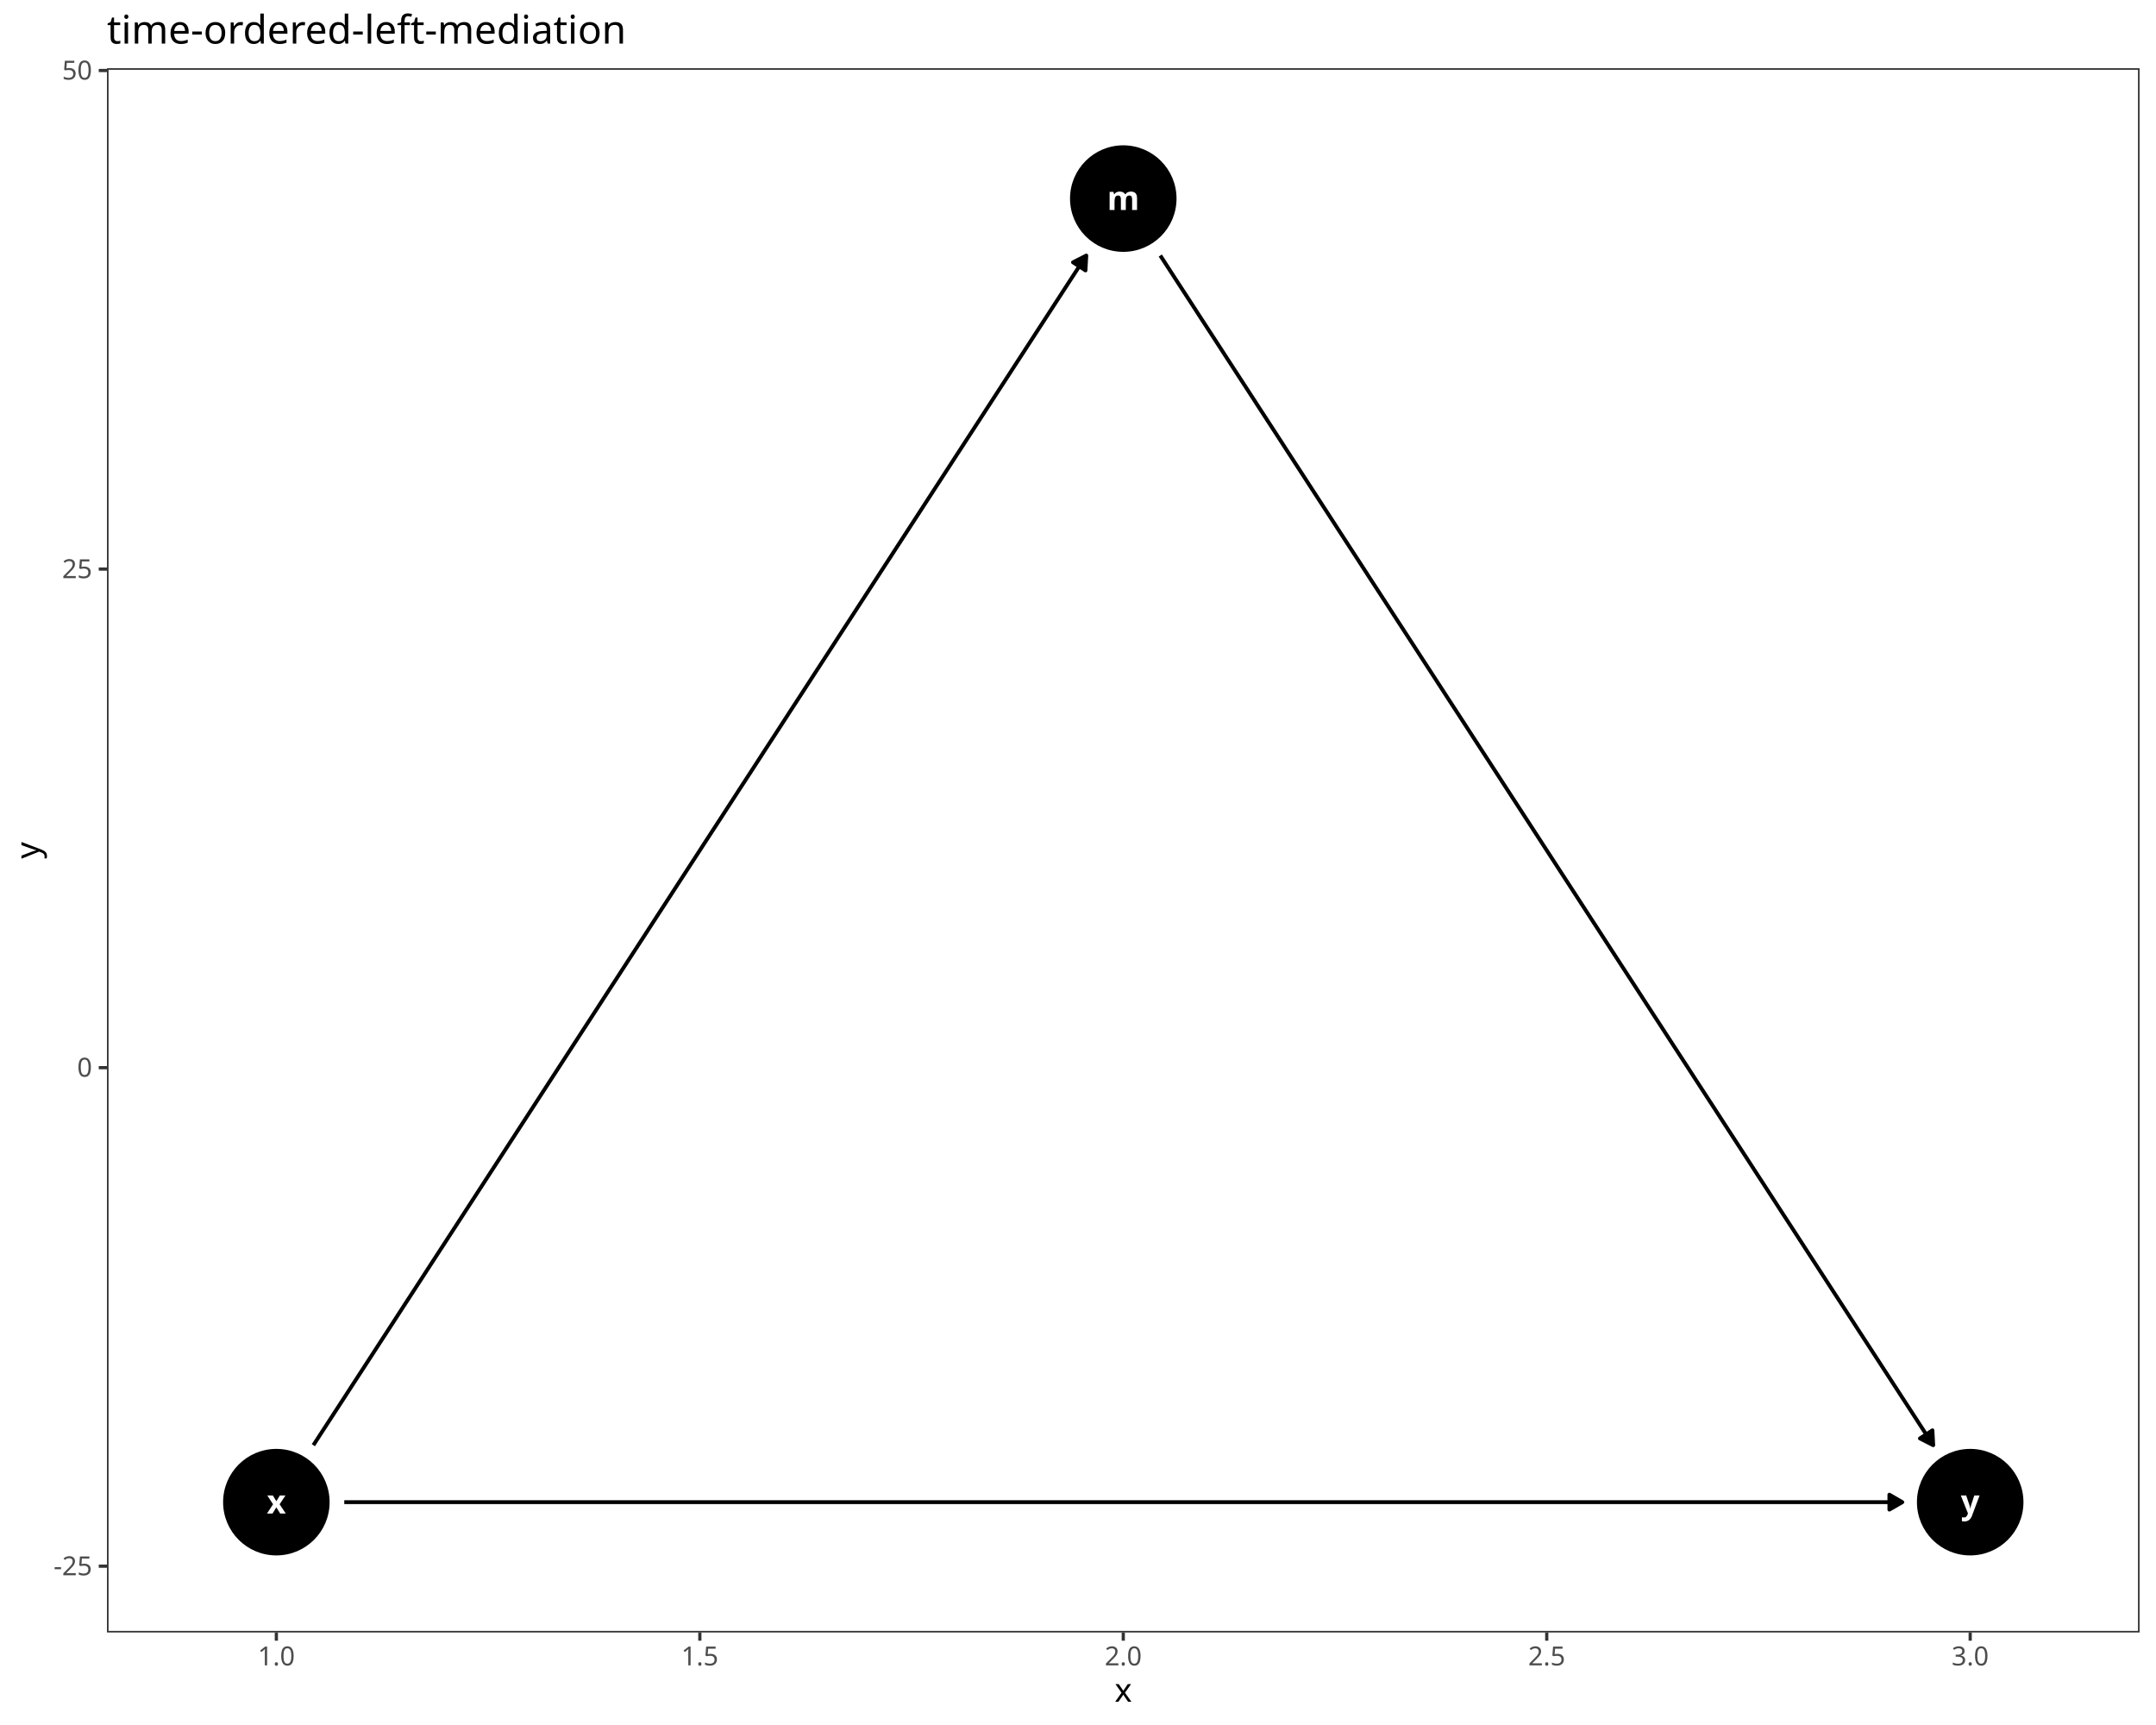
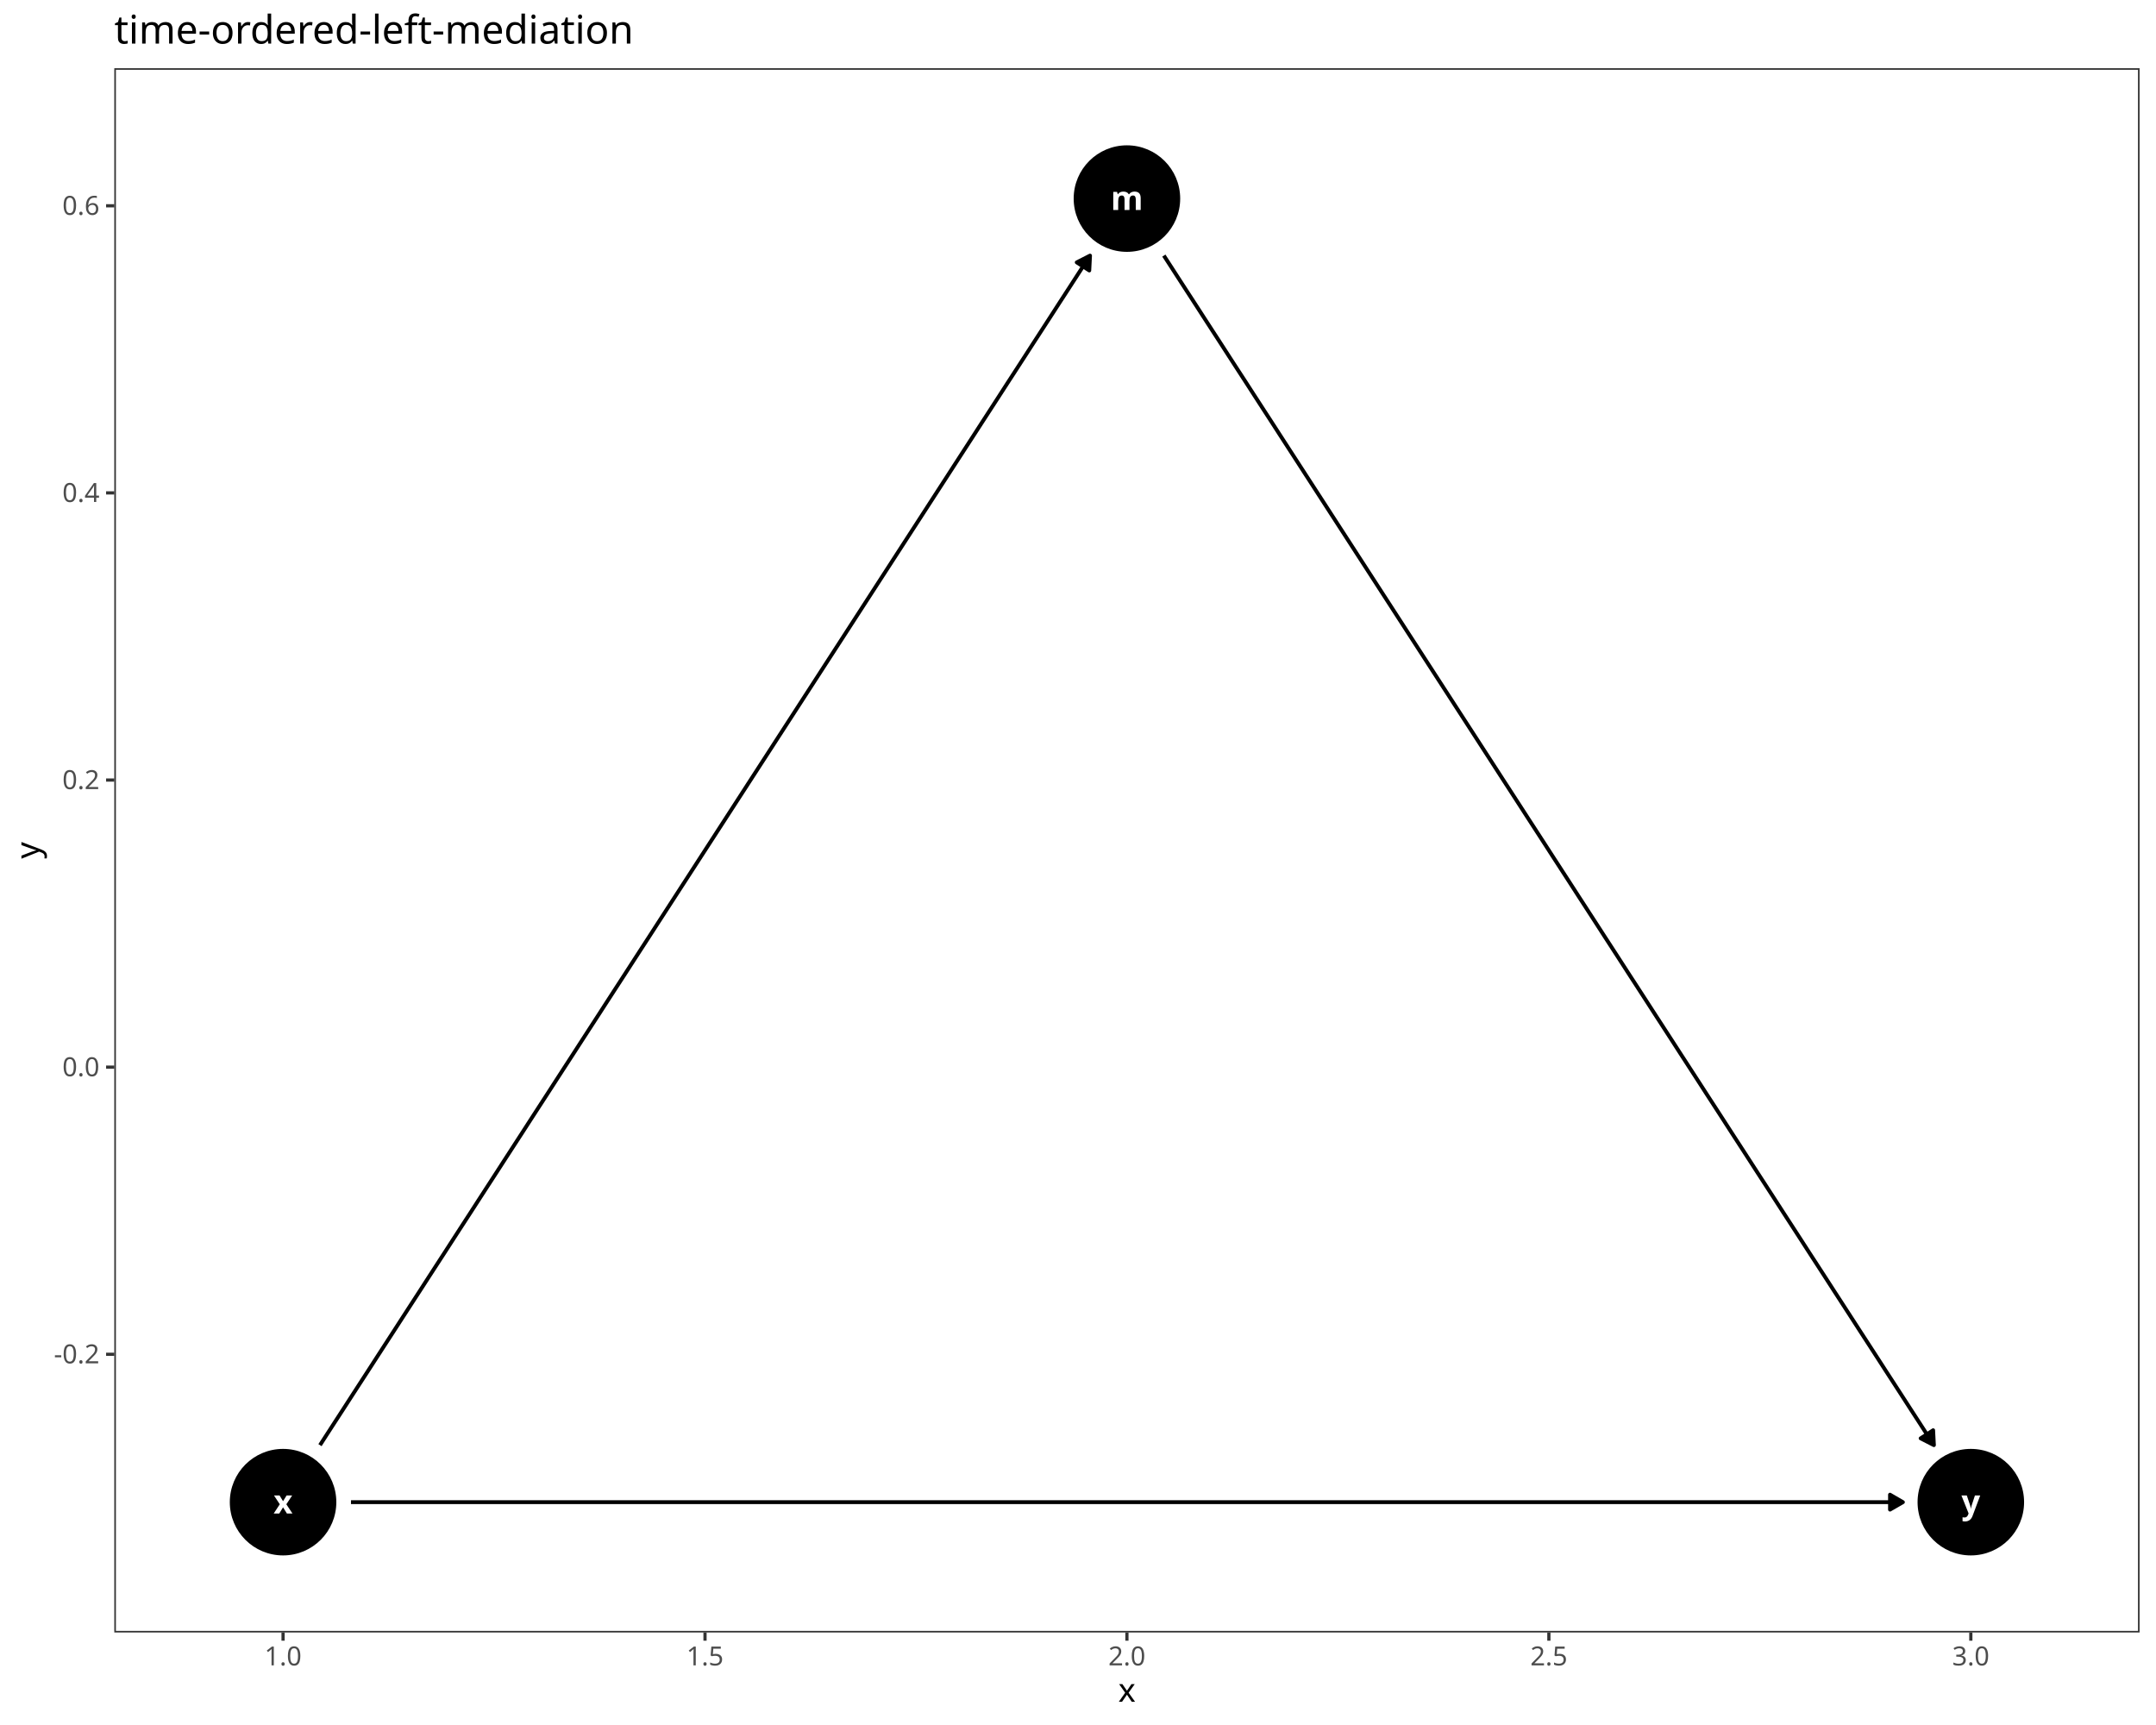
<svg xmlns="http://www.w3.org/2000/svg" class="svglite" data-engine-version="2.0" width="720.00pt" height="576.00pt" viewBox="0 0 720.00 576.00">
  <defs>
    <style type="text/css">
    .svglite line, .svglite polyline, .svglite polygon, .svglite path, .svglite rect, .svglite circle {
      fill: none;
      stroke: #000000;
      stroke-linecap: round;
      stroke-linejoin: round;
      stroke-miterlimit: 10.00;
    }
  </style>
  </defs>
  <rect width="100%" height="100%" style="stroke: none; fill: #FFFFFF;" />
  <defs>
    <clipPath id="cpMC4wMHw3MjAuMDB8MC4wMHw1NzYuMDA=">
      <rect x="0.00" y="0.00" width="720.00" height="576.00" />
    </clipPath>
  </defs>
  <g clip-path="url(#cpMC4wMHw3MjAuMDB8MC4wMHw1NzYuMDA=)">
    <rect x="0.00" y="0.00" width="720.00" height="576.00" style="stroke-width: 1.07; stroke: #FFFFFF; fill: #FFFFFF;" />
  </g>
  <defs>
-     <clipPath id="cpMzUuNzJ8NzE0LjUyfDIyLjc4fDU0NS4xMQ==">
-       <rect x="35.72" y="22.78" width="678.80" height="522.33" />
+     <clipPath id="cpMzguMTd8NzE0LjUyfDIyLjc4fDU0NS4xMQ==">
+       <rect x="38.17" y="22.78" width="676.35" height="522.33" />
    </clipPath>
  </defs>
-   <g clip-path="url(#cpMzUuNzJ8NzE0LjUyfDIyLjc4fDU0NS4xMQ==)">
-     <rect x="35.72" y="22.78" width="678.80" height="522.33" style="stroke-width: 1.07; stroke: none; fill: #FFFFFF;" />
-     <circle cx="375.12" cy="66.31" r="17.43" style="stroke-width: 0.71; fill: #000000;" />
-     <circle cx="92.29" cy="501.59" r="17.43" style="stroke-width: 0.71; fill: #000000;" />
-     <circle cx="657.95" cy="501.59" r="17.43" style="stroke-width: 0.71; fill: #000000;" />
-     <polyline points="387.48,85.33 389.41,88.29 392.26,92.69 395.12,97.09 397.98,101.48 400.83,105.88 403.69,110.28 406.55,114.67 409.40,119.07 412.26,123.47 415.12,127.86 417.98,132.26 420.83,136.66 423.69,141.05 426.55,145.45 429.40,149.85 432.26,154.25 435.12,158.64 437.97,163.04 440.83,167.44 443.69,171.83 446.54,176.23 449.40,180.63 452.26,185.02 455.12,189.42 457.97,193.82 460.83,198.21 463.69,202.61 466.54,207.01 469.40,211.40 472.26,215.80 475.11,220.20 477.97,224.59 480.83,228.99 483.68,233.39 486.54,237.78 489.40,242.18 492.25,246.58 495.11,250.97 497.97,255.37 500.83,259.77 503.68,264.16 506.54,268.56 509.40,272.96 512.25,277.35 515.11,281.75 517.97,286.15 520.82,290.54 523.68,294.94 526.54,299.34 529.39,303.73 532.25,308.13 535.11,312.53 537.96,316.92 540.82,321.32 543.68,325.72 546.54,330.11 549.39,334.51 552.25,338.91 555.11,343.30 557.96,347.70 560.82,352.10 563.68,356.49 566.53,360.89 569.39,365.29 572.25,369.68 575.10,374.08 577.96,378.48 580.82,382.87 583.68,387.27 586.53,391.67 589.39,396.06 592.25,400.46 595.10,404.86 597.96,409.25 600.82,413.65 603.67,418.05 606.53,422.44 609.39,426.84 612.24,431.24 615.10,435.63 617.96,440.03 620.81,444.43 623.67,448.82 626.53,453.22 629.39,457.62 632.24,462.01 635.10,466.41 637.96,470.81 640.81,475.20 643.67,479.60 645.60,482.57 " style="stroke-width: 1.28; stroke-linecap: butt;" />
-     <polygon points="641.16,480.31 645.60,482.57 645.34,477.60 " style="stroke-width: 1.28; stroke-linecap: butt; fill: #000000;" />
-     <polyline points="104.65,482.57 106.57,479.60 109.43,475.20 112.29,470.81 115.15,466.41 118.00,462.01 120.86,457.62 123.72,453.22 126.57,448.82 129.43,444.43 132.29,440.03 135.14,435.63 138.00,431.24 140.86,426.84 143.71,422.44 146.57,418.05 149.43,413.65 152.29,409.25 155.14,404.86 158.00,400.46 160.86,396.06 163.71,391.67 166.57,387.27 169.43,382.87 172.28,378.48 175.14,374.08 178.00,369.68 180.85,365.29 183.71,360.89 186.57,356.49 189.42,352.10 192.28,347.70 195.14,343.30 198.00,338.91 200.85,334.51 203.71,330.11 206.57,325.72 209.42,321.32 212.28,316.92 215.14,312.53 217.99,308.13 220.85,303.73 223.71,299.34 226.56,294.94 229.42,290.54 232.28,286.15 235.13,281.75 237.99,277.35 240.85,272.96 243.71,268.56 246.56,264.16 249.42,259.77 252.28,255.37 255.13,250.97 257.99,246.58 260.85,242.18 263.70,237.78 266.56,233.39 269.42,228.99 272.27,224.59 275.13,220.20 277.99,215.80 280.84,211.40 283.70,207.01 286.56,202.61 289.42,198.21 292.27,193.82 295.13,189.42 297.99,185.02 300.84,180.63 303.70,176.23 306.56,171.83 309.41,167.44 312.27,163.04 315.13,158.64 317.98,154.25 320.84,149.85 323.70,145.45 326.56,141.05 329.41,136.66 332.27,132.26 335.13,127.86 337.98,123.47 340.84,119.07 343.70,114.67 346.55,110.28 349.41,105.88 352.27,101.48 355.12,97.09 357.98,92.69 360.84,88.29 362.77,85.33 " style="stroke-width: 1.28; stroke-linecap: butt;" />
-     <polygon points="362.50,90.30 362.77,85.33 358.33,87.59 " style="stroke-width: 1.28; stroke-linecap: butt; fill: #000000;" />
-     <polyline points="114.97,501.59 115.15,501.59 120.86,501.59 126.57,501.59 132.29,501.59 138.00,501.59 143.71,501.59 149.43,501.59 155.14,501.59 160.86,501.59 166.57,501.59 172.28,501.59 178.00,501.59 183.71,501.59 189.42,501.59 195.14,501.59 200.85,501.59 206.57,501.59 212.28,501.59 217.99,501.59 223.71,501.59 229.42,501.59 235.13,501.59 240.85,501.59 246.56,501.59 252.28,501.59 257.99,501.59 263.70,501.59 269.42,501.59 275.13,501.59 280.84,501.59 286.56,501.59 292.27,501.59 297.99,501.59 303.70,501.59 309.41,501.59 315.13,501.59 320.84,501.59 326.56,501.59 332.27,501.59 337.98,501.59 343.70,501.59 349.41,501.59 355.12,501.59 360.84,501.59 366.55,501.59 372.27,501.59 377.98,501.59 383.69,501.59 389.41,501.59 395.12,501.59 400.83,501.59 406.55,501.59 412.26,501.59 417.98,501.59 423.69,501.59 429.40,501.59 435.12,501.59 440.83,501.59 446.54,501.59 452.26,501.59 457.97,501.59 463.69,501.59 469.40,501.59 475.11,501.59 480.83,501.59 486.54,501.59 492.25,501.59 497.97,501.59 503.68,501.59 509.40,501.59 515.11,501.59 520.82,501.59 526.54,501.59 532.25,501.59 537.96,501.59 543.68,501.59 549.39,501.59 555.11,501.59 560.82,501.59 566.53,501.59 572.25,501.59 577.96,501.59 583.68,501.59 589.39,501.59 595.10,501.59 600.82,501.59 606.53,501.59 612.24,501.59 617.96,501.59 623.67,501.59 629.39,501.59 635.10,501.59 635.28,501.59 " style="stroke-width: 1.28; stroke-linecap: butt;" />
-     <polygon points="630.96,504.08 635.28,501.59 630.96,499.09 " style="stroke-width: 1.28; stroke-linecap: butt; fill: #000000;" />
-     <text x="375.12" y="70.11" text-anchor="middle" style="font-size: 11.04px; font-weight: bold; fill: #FFFFFF; font-family: sans;" textLength="9.20px" lengthAdjust="spacingAndGlyphs">m</text>
-     <text x="92.29" y="505.38" text-anchor="middle" style="font-size: 11.04px; font-weight: bold; fill: #FFFFFF; font-family: sans;" textLength="5.52px" lengthAdjust="spacingAndGlyphs">x</text>
-     <text x="657.95" y="505.38" text-anchor="middle" style="font-size: 11.04px; font-weight: bold; fill: #FFFFFF; font-family: sans;" textLength="5.52px" lengthAdjust="spacingAndGlyphs">y</text>
-     <rect x="35.72" y="22.78" width="678.80" height="522.33" style="stroke-width: 1.07; stroke: #333333;" />
+   <g clip-path="url(#cpMzguMTd8NzE0LjUyfDIyLjc4fDU0NS4xMQ==)">
+     <rect x="38.17" y="22.78" width="676.35" height="522.33" style="stroke-width: 1.07; stroke: none; fill: #FFFFFF;" />
+     <circle cx="376.34" cy="66.31" r="17.43" style="stroke-width: 0.71; fill: #000000;" />
+     <circle cx="94.53" cy="501.59" r="17.43" style="stroke-width: 0.71; fill: #000000;" />
+     <circle cx="658.16" cy="501.59" r="17.43" style="stroke-width: 0.71; fill: #000000;" />
+     <polyline points="388.67,85.35 390.58,88.29 393.42,92.69 396.27,97.09 399.12,101.48 401.96,105.88 404.81,110.28 407.66,114.67 410.50,119.07 413.35,123.47 416.20,127.86 419.04,132.26 421.89,136.66 424.74,141.05 427.58,145.45 430.43,149.85 433.28,154.25 436.12,158.64 438.97,163.04 441.82,167.44 444.66,171.83 447.51,176.23 450.36,180.63 453.20,185.02 456.05,189.42 458.90,193.82 461.74,198.21 464.59,202.61 467.44,207.01 470.28,211.40 473.13,215.80 475.98,220.20 478.82,224.59 481.67,228.99 484.52,233.39 487.36,237.78 490.21,242.18 493.06,246.58 495.90,250.97 498.75,255.37 501.59,259.77 504.44,264.16 507.29,268.56 510.13,272.96 512.98,277.35 515.83,281.75 518.67,286.15 521.52,290.54 524.37,294.94 527.21,299.34 530.06,303.73 532.91,308.13 535.75,312.53 538.60,316.92 541.45,321.32 544.29,325.72 547.14,330.11 549.99,334.51 552.83,338.91 555.68,343.30 558.53,347.70 561.37,352.10 564.22,356.49 567.07,360.89 569.91,365.29 572.76,369.68 575.61,374.08 578.45,378.48 581.30,382.87 584.15,387.27 586.99,391.67 589.84,396.06 592.69,400.46 595.53,404.86 598.38,409.25 601.23,413.65 604.07,418.05 606.92,422.44 609.77,426.84 612.61,431.24 615.46,435.63 618.31,440.03 621.15,444.43 624.00,448.82 626.85,453.22 629.69,457.62 632.54,462.01 635.39,466.41 638.23,470.81 641.08,475.20 643.92,479.60 645.83,482.55 " style="stroke-width: 1.28; stroke-linecap: butt;" />
+     <polygon points="641.40,480.28 645.83,482.55 645.58,477.57 " style="stroke-width: 1.28; stroke-linecap: butt; fill: #000000;" />
+     <polyline points="106.86,482.55 108.76,479.60 111.61,475.20 114.46,470.81 117.30,466.41 120.15,462.01 123.00,457.62 125.84,453.22 128.69,448.82 131.54,444.43 134.38,440.03 137.23,435.63 140.08,431.24 142.92,426.84 145.77,422.44 148.62,418.05 151.46,413.65 154.31,409.25 157.16,404.86 160.00,400.46 162.85,396.06 165.70,391.67 168.54,387.27 171.39,382.87 174.24,378.48 177.08,374.08 179.93,369.68 182.78,365.29 185.62,360.89 188.47,356.49 191.32,352.10 194.16,347.70 197.01,343.30 199.86,338.91 202.70,334.51 205.55,330.11 208.40,325.72 211.24,321.32 214.09,316.92 216.94,312.53 219.78,308.13 222.63,303.73 225.47,299.34 228.32,294.94 231.17,290.54 234.01,286.15 236.86,281.75 239.71,277.35 242.55,272.96 245.40,268.56 248.25,264.16 251.09,259.77 253.94,255.37 256.79,250.97 259.63,246.58 262.48,242.18 265.33,237.78 268.17,233.39 271.02,228.99 273.87,224.59 276.71,220.20 279.56,215.80 282.41,211.40 285.25,207.01 288.10,202.61 290.95,198.21 293.79,193.82 296.64,189.42 299.49,185.02 302.33,180.63 305.18,176.23 308.03,171.83 310.87,167.44 313.72,163.04 316.57,158.64 319.41,154.25 322.26,149.85 325.11,145.45 327.95,141.05 330.80,136.66 333.65,132.26 336.49,127.86 339.34,123.47 342.19,119.07 345.03,114.67 347.88,110.28 350.73,105.88 353.57,101.48 356.42,97.09 359.27,92.69 362.11,88.29 364.02,85.35 " style="stroke-width: 1.28; stroke-linecap: butt;" />
+     <polygon points="363.77,90.32 364.02,85.35 359.58,87.61 " style="stroke-width: 1.28; stroke-linecap: butt; fill: #000000;" />
+     <polyline points="117.21,501.59 117.30,501.59 123.00,501.59 128.69,501.59 134.38,501.59 140.08,501.59 145.77,501.59 151.46,501.59 157.16,501.59 162.85,501.59 168.54,501.59 174.24,501.59 179.93,501.59 185.62,501.59 191.32,501.59 197.01,501.59 202.70,501.59 208.40,501.59 214.09,501.59 219.78,501.59 225.47,501.59 231.17,501.59 236.86,501.59 242.55,501.59 248.25,501.59 253.94,501.59 259.63,501.59 265.33,501.59 271.02,501.59 276.71,501.59 282.41,501.59 288.10,501.59 293.79,501.59 299.49,501.59 305.18,501.59 310.87,501.59 316.57,501.59 322.26,501.59 327.95,501.59 333.65,501.59 339.34,501.59 345.03,501.59 350.73,501.59 356.42,501.59 362.11,501.59 367.80,501.59 373.50,501.59 379.19,501.59 384.88,501.59 390.58,501.59 396.27,501.59 401.96,501.59 407.66,501.59 413.35,501.59 419.04,501.59 424.74,501.59 430.43,501.59 436.12,501.59 441.82,501.59 447.51,501.59 453.20,501.59 458.90,501.59 464.59,501.59 470.28,501.59 475.98,501.59 481.67,501.59 487.36,501.59 493.06,501.59 498.75,501.59 504.44,501.59 510.13,501.59 515.83,501.59 521.52,501.59 527.21,501.59 532.91,501.59 538.60,501.59 544.29,501.59 549.99,501.59 555.68,501.59 561.37,501.59 567.07,501.59 572.76,501.59 578.45,501.59 584.15,501.59 589.84,501.59 595.53,501.59 601.23,501.59 606.92,501.59 612.61,501.59 618.31,501.59 624.00,501.59 629.69,501.59 635.39,501.59 635.48,501.59 " style="stroke-width: 1.28; stroke-linecap: butt;" />
+     <polygon points="631.17,504.08 635.48,501.59 631.17,499.09 " style="stroke-width: 1.28; stroke-linecap: butt; fill: #000000;" />
+     <text x="376.34" y="70.11" text-anchor="middle" style="font-size: 11.04px; font-weight: bold; fill: #FFFFFF; font-family: sans;" textLength="9.20px" lengthAdjust="spacingAndGlyphs">m</text>
+     <text x="94.53" y="505.38" text-anchor="middle" style="font-size: 11.04px; font-weight: bold; fill: #FFFFFF; font-family: sans;" textLength="5.52px" lengthAdjust="spacingAndGlyphs">x</text>
+     <text x="658.16" y="505.38" text-anchor="middle" style="font-size: 11.04px; font-weight: bold; fill: #FFFFFF; font-family: sans;" textLength="5.52px" lengthAdjust="spacingAndGlyphs">y</text>
+     <rect x="38.17" y="22.78" width="676.35" height="522.33" style="stroke-width: 1.07; stroke: #333333;" />
  </g>
  <g clip-path="url(#cpMC4wMHw3MjAuMDB8MC4wMHw1NzYuMDA=)">
-     <text x="30.79" y="526.00" text-anchor="end" style="font-size: 8.80px; fill: #4D4D4D; font-family: sans;" textLength="12.72px" lengthAdjust="spacingAndGlyphs">-25</text>
-     <text x="30.79" y="359.52" text-anchor="end" style="font-size: 8.80px; fill: #4D4D4D; font-family: sans;" textLength="4.89px" lengthAdjust="spacingAndGlyphs">0</text>
-     <text x="30.79" y="193.05" text-anchor="end" style="font-size: 8.80px; fill: #4D4D4D; font-family: sans;" textLength="9.79px" lengthAdjust="spacingAndGlyphs">25</text>
-     <text x="30.79" y="26.57" text-anchor="end" style="font-size: 8.80px; fill: #4D4D4D; font-family: sans;" textLength="9.79px" lengthAdjust="spacingAndGlyphs">50</text>
-     <polyline points="32.98,522.97 35.72,522.97 " style="stroke-width: 1.07; stroke: #333333; stroke-linecap: butt;" />
-     <polyline points="32.98,356.50 35.72,356.50 " style="stroke-width: 1.07; stroke: #333333; stroke-linecap: butt;" />
-     <polyline points="32.98,190.02 35.72,190.02 " style="stroke-width: 1.07; stroke: #333333; stroke-linecap: butt;" />
-     <polyline points="32.98,23.54 35.72,23.54 " style="stroke-width: 1.07; stroke: #333333; stroke-linecap: butt;" />
-     <polyline points="92.29,547.85 92.29,545.11 " style="stroke-width: 1.07; stroke: #333333; stroke-linecap: butt;" />
-     <polyline points="233.71,547.85 233.71,545.11 " style="stroke-width: 1.07; stroke: #333333; stroke-linecap: butt;" />
-     <polyline points="375.12,547.85 375.12,545.11 " style="stroke-width: 1.07; stroke: #333333; stroke-linecap: butt;" />
-     <polyline points="516.54,547.85 516.54,545.11 " style="stroke-width: 1.07; stroke: #333333; stroke-linecap: butt;" />
-     <polyline points="657.95,547.85 657.95,545.11 " style="stroke-width: 1.07; stroke: #333333; stroke-linecap: butt;" />
-     <text x="92.29" y="556.10" text-anchor="middle" style="font-size: 8.80px; fill: #4D4D4D; font-family: sans;" textLength="12.23px" lengthAdjust="spacingAndGlyphs">1.0</text>
-     <text x="233.71" y="556.10" text-anchor="middle" style="font-size: 8.80px; fill: #4D4D4D; font-family: sans;" textLength="12.23px" lengthAdjust="spacingAndGlyphs">1.5</text>
-     <text x="375.12" y="556.10" text-anchor="middle" style="font-size: 8.80px; fill: #4D4D4D; font-family: sans;" textLength="12.23px" lengthAdjust="spacingAndGlyphs">2.0</text>
-     <text x="516.54" y="556.10" text-anchor="middle" style="font-size: 8.80px; fill: #4D4D4D; font-family: sans;" textLength="12.23px" lengthAdjust="spacingAndGlyphs">2.5</text>
-     <text x="657.95" y="556.10" text-anchor="middle" style="font-size: 8.80px; fill: #4D4D4D; font-family: sans;" textLength="12.23px" lengthAdjust="spacingAndGlyphs">3.0</text>
-     <text x="375.12" y="568.24" text-anchor="middle" style="font-size: 11.00px; font-family: sans;" textLength="5.50px" lengthAdjust="spacingAndGlyphs">x</text>
+     <text x="33.24" y="455.24" text-anchor="end" style="font-size: 8.80px; fill: #4D4D4D; font-family: sans;" textLength="15.16px" lengthAdjust="spacingAndGlyphs">-0.2</text>
+     <text x="33.24" y="359.36" text-anchor="end" style="font-size: 8.80px; fill: #4D4D4D; font-family: sans;" textLength="12.23px" lengthAdjust="spacingAndGlyphs">0.0</text>
+     <text x="33.24" y="263.49" text-anchor="end" style="font-size: 8.80px; fill: #4D4D4D; font-family: sans;" textLength="12.23px" lengthAdjust="spacingAndGlyphs">0.2</text>
+     <text x="33.24" y="167.61" text-anchor="end" style="font-size: 8.80px; fill: #4D4D4D; font-family: sans;" textLength="12.23px" lengthAdjust="spacingAndGlyphs">0.4</text>
+     <text x="33.24" y="71.74" text-anchor="end" style="font-size: 8.80px; fill: #4D4D4D; font-family: sans;" textLength="12.23px" lengthAdjust="spacingAndGlyphs">0.6</text>
+     <polyline points="35.43,452.21 38.17,452.21 " style="stroke-width: 1.07; stroke: #333333; stroke-linecap: butt;" />
+     <polyline points="35.43,356.33 38.17,356.33 " style="stroke-width: 1.07; stroke: #333333; stroke-linecap: butt;" />
+     <polyline points="35.43,260.46 38.17,260.46 " style="stroke-width: 1.07; stroke: #333333; stroke-linecap: butt;" />
+     <polyline points="35.43,164.58 38.17,164.58 " style="stroke-width: 1.07; stroke: #333333; stroke-linecap: butt;" />
+     <polyline points="35.43,68.71 38.17,68.71 " style="stroke-width: 1.07; stroke: #333333; stroke-linecap: butt;" />
+     <polyline points="94.53,547.85 94.53,545.11 " style="stroke-width: 1.07; stroke: #333333; stroke-linecap: butt;" />
+     <polyline points="235.44,547.85 235.44,545.11 " style="stroke-width: 1.07; stroke: #333333; stroke-linecap: butt;" />
+     <polyline points="376.34,547.85 376.34,545.11 " style="stroke-width: 1.07; stroke: #333333; stroke-linecap: butt;" />
+     <polyline points="517.25,547.85 517.25,545.11 " style="stroke-width: 1.07; stroke: #333333; stroke-linecap: butt;" />
+     <polyline points="658.16,547.85 658.16,545.11 " style="stroke-width: 1.07; stroke: #333333; stroke-linecap: butt;" />
+     <text x="94.53" y="556.10" text-anchor="middle" style="font-size: 8.80px; fill: #4D4D4D; font-family: sans;" textLength="12.23px" lengthAdjust="spacingAndGlyphs">1.0</text>
+     <text x="235.44" y="556.10" text-anchor="middle" style="font-size: 8.80px; fill: #4D4D4D; font-family: sans;" textLength="12.23px" lengthAdjust="spacingAndGlyphs">1.5</text>
+     <text x="376.34" y="556.10" text-anchor="middle" style="font-size: 8.80px; fill: #4D4D4D; font-family: sans;" textLength="12.23px" lengthAdjust="spacingAndGlyphs">2.0</text>
+     <text x="517.25" y="556.10" text-anchor="middle" style="font-size: 8.80px; fill: #4D4D4D; font-family: sans;" textLength="12.23px" lengthAdjust="spacingAndGlyphs">2.5</text>
+     <text x="658.16" y="556.10" text-anchor="middle" style="font-size: 8.80px; fill: #4D4D4D; font-family: sans;" textLength="12.23px" lengthAdjust="spacingAndGlyphs">3.0</text>
+     <text x="376.34" y="568.24" text-anchor="middle" style="font-size: 11.00px; font-family: sans;" textLength="5.50px" lengthAdjust="spacingAndGlyphs">x</text>
    <text transform="translate(13.05,283.95) rotate(-90)" text-anchor="middle" style="font-size: 11.00px; font-family: sans;" textLength="5.50px" lengthAdjust="spacingAndGlyphs">y</text>
-     <text x="35.72" y="14.56" style="font-size: 13.20px; font-family: sans;" textLength="158.47px" lengthAdjust="spacingAndGlyphs">time-ordered-left-mediation</text>
+     <text x="38.17" y="14.56" style="font-size: 13.20px; font-family: sans;" textLength="158.47px" lengthAdjust="spacingAndGlyphs">time-ordered-left-mediation</text>
  </g>
</svg>
